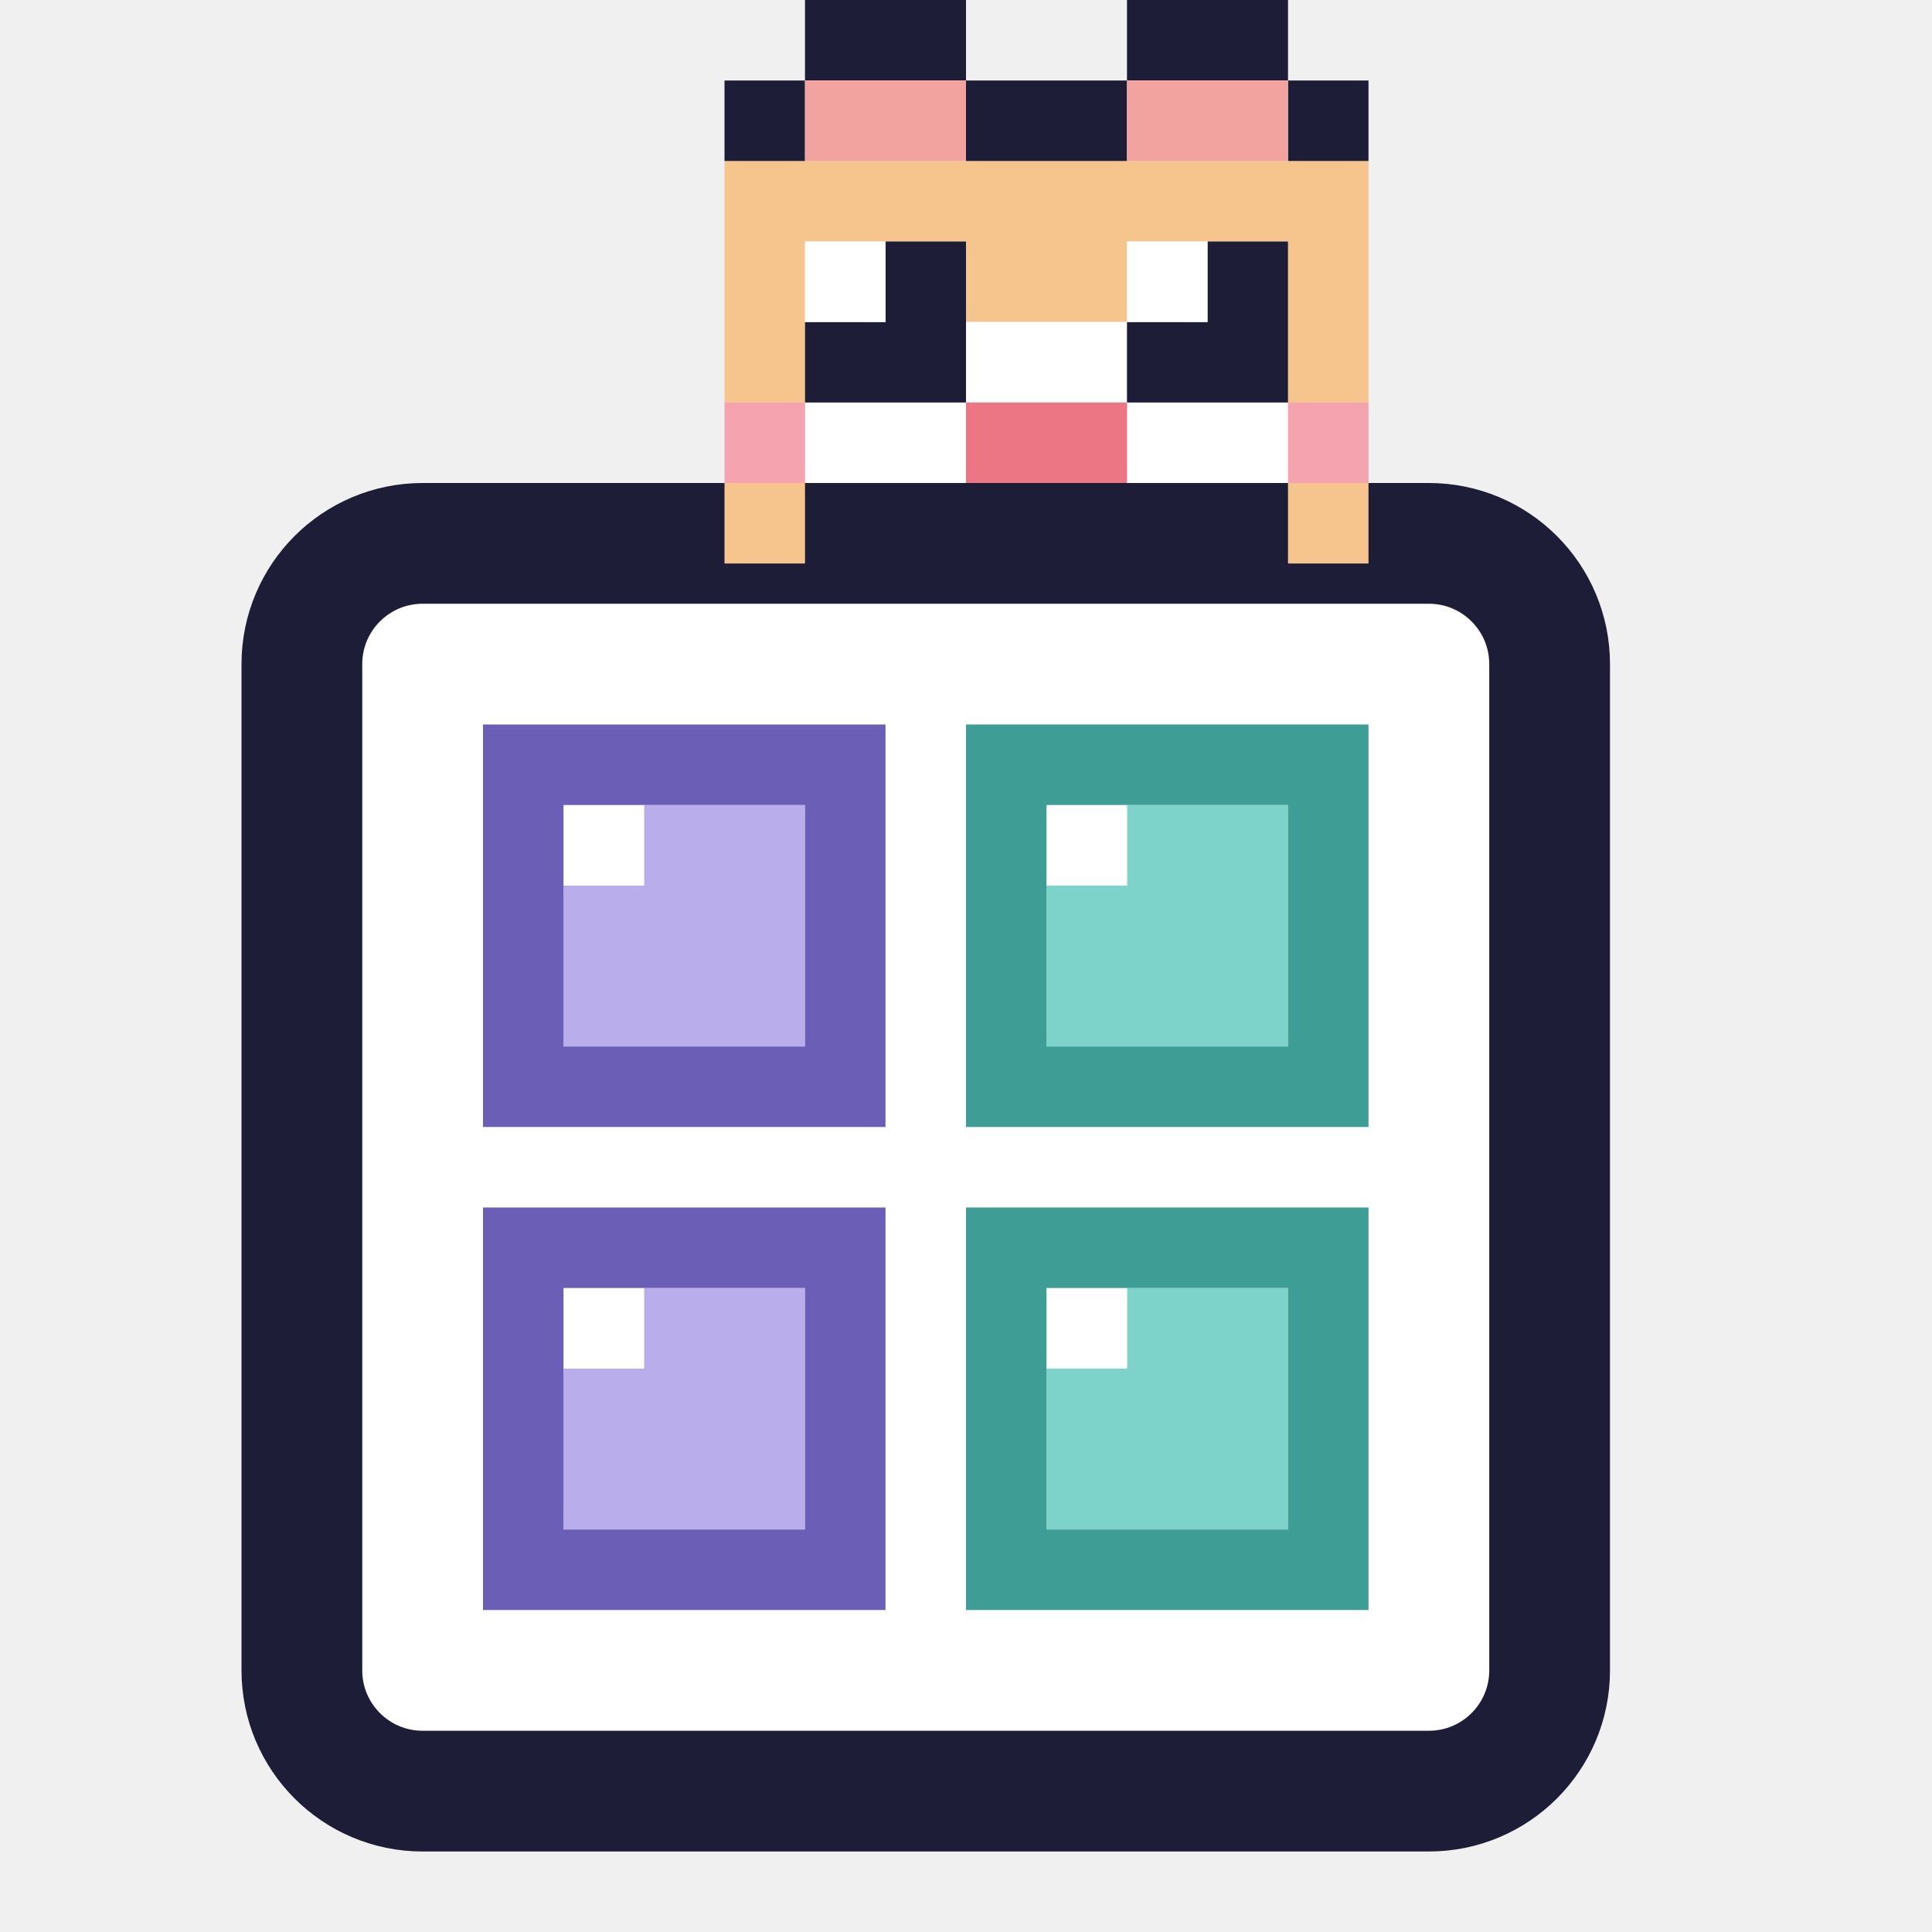
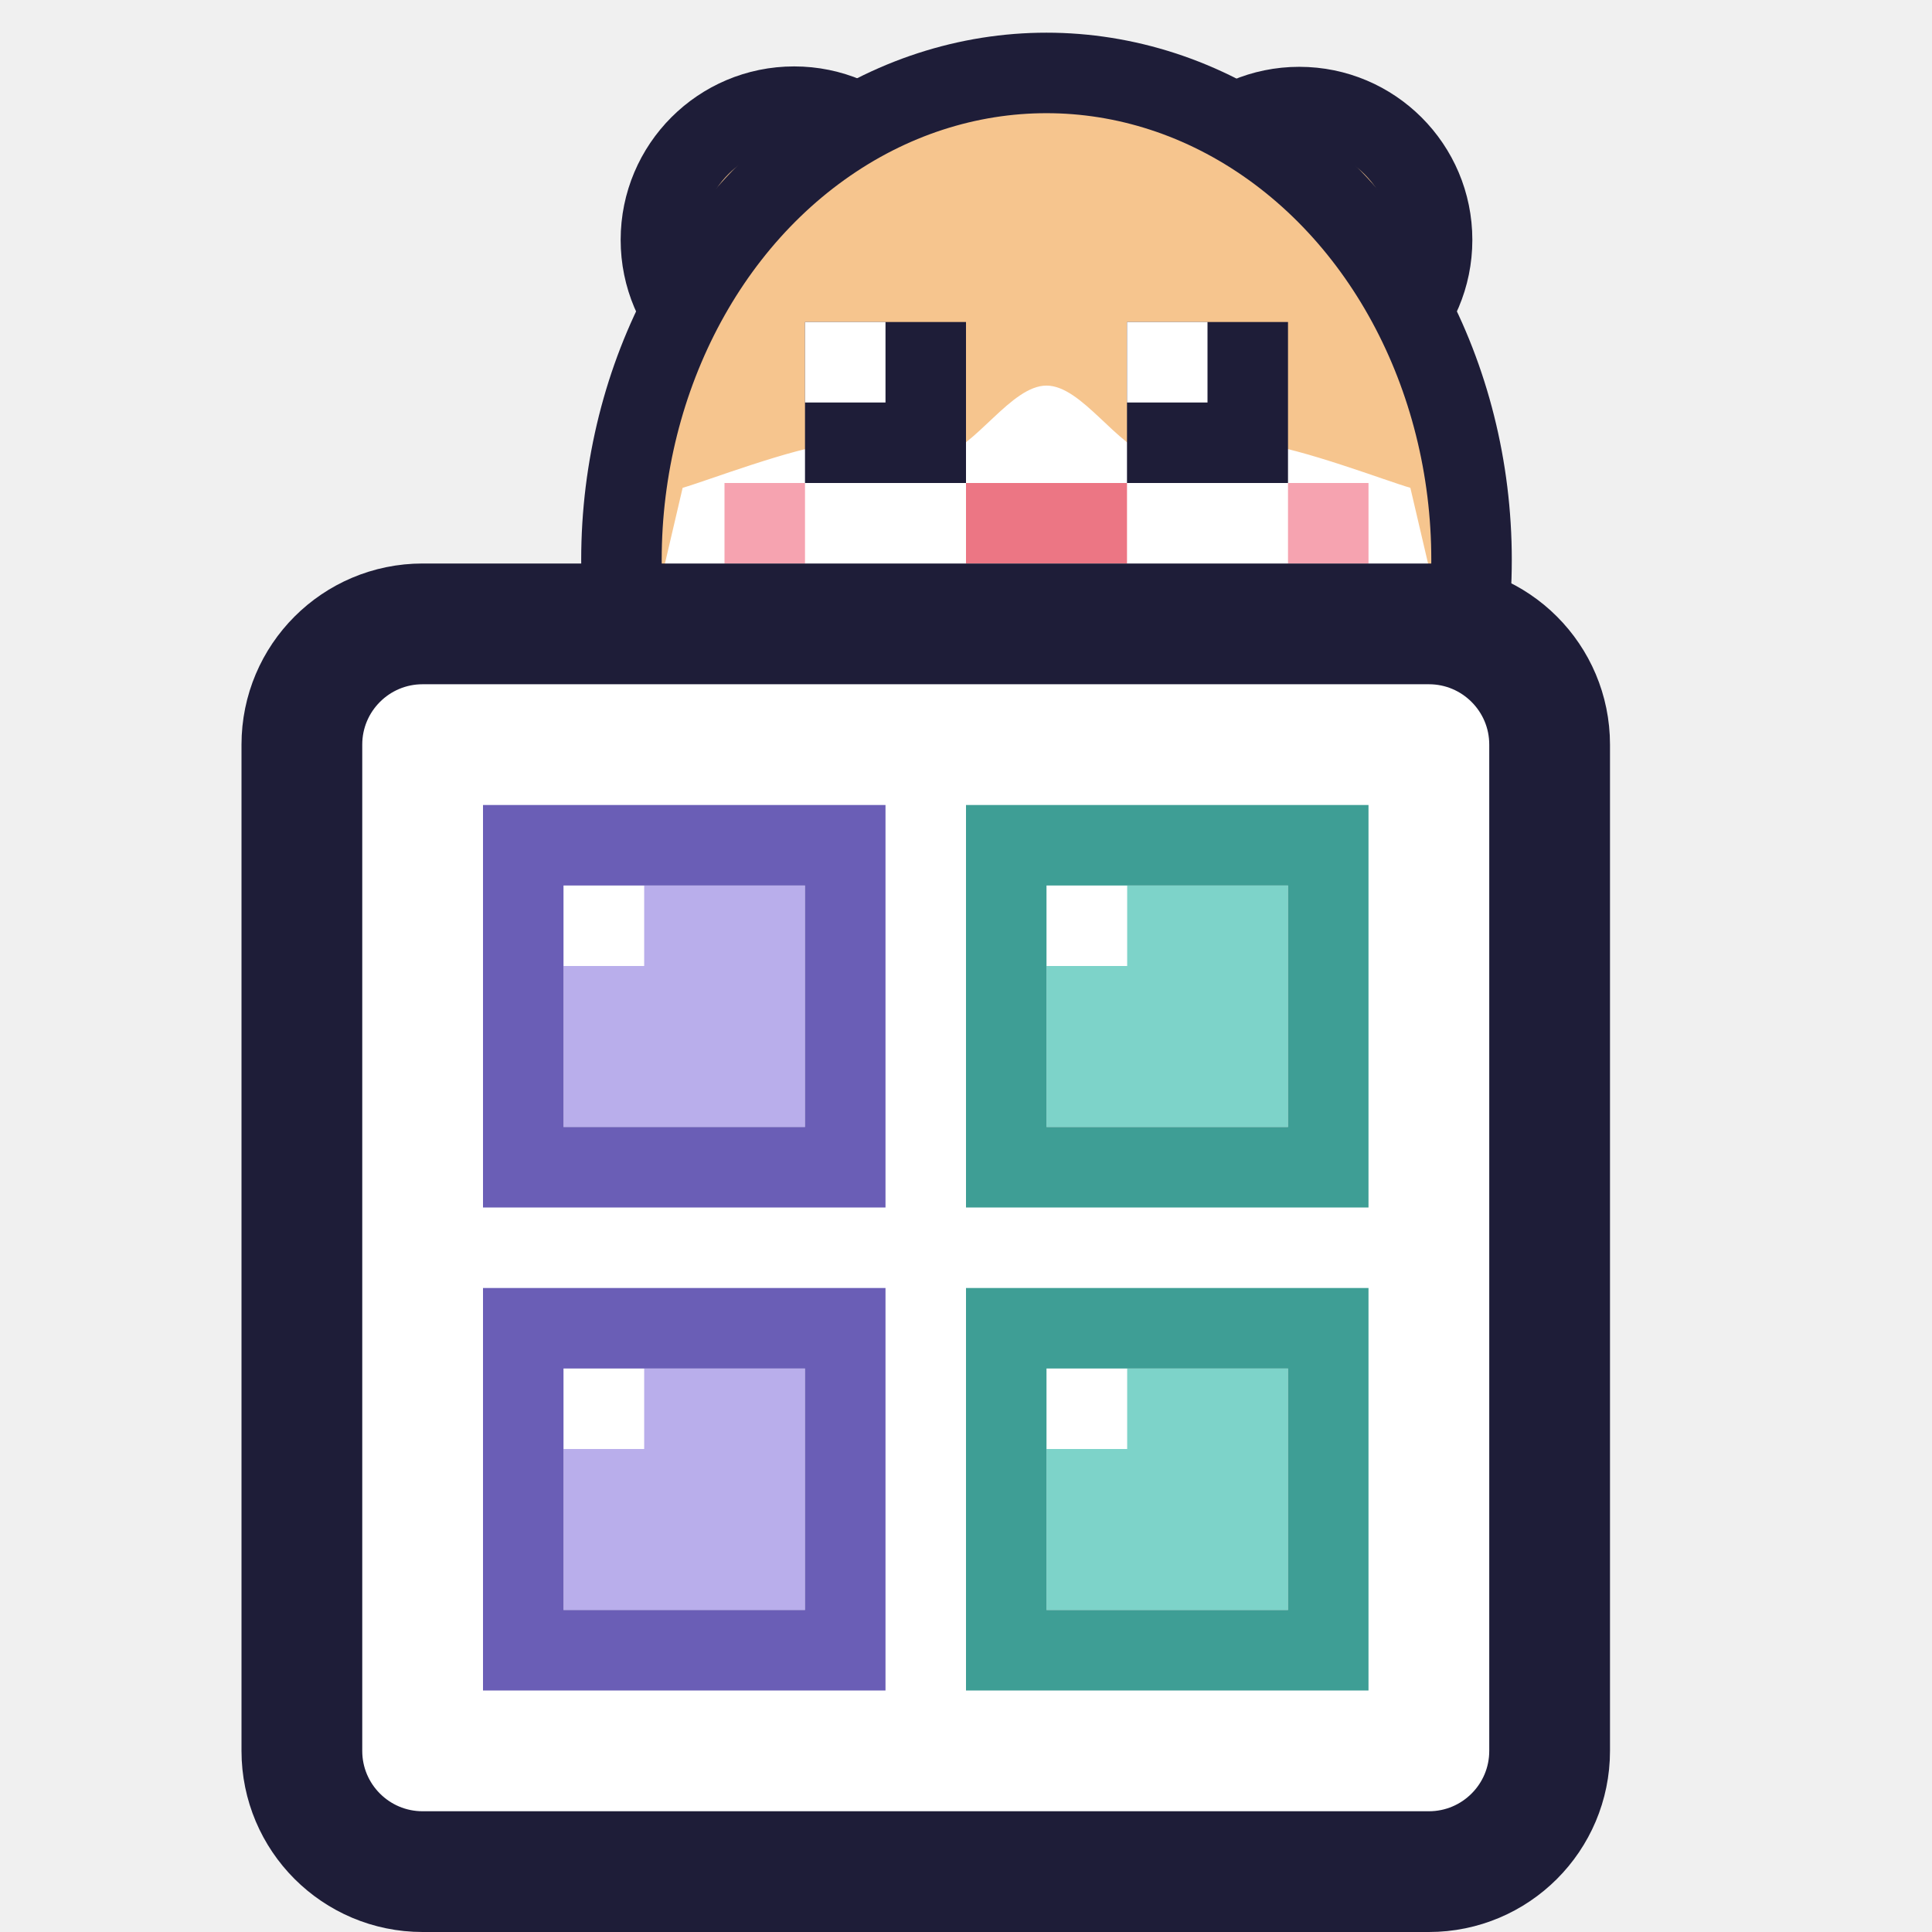
<svg xmlns="http://www.w3.org/2000/svg" width="24" height="24" viewBox="0 0 24 24">
  <g id="hamster">
-     <path id="hm_peach" d="M9 2h8v1h-8ZM9 3h1v1h-1ZM12 3h2v1h-2ZM16 3h1v1h-1ZM9 4h1v1h-1ZM16 4h1v1h-1Z" fill="#F6C58E" />
-     <path id="hm_muzzle" d="M12 4h2v1h-2ZM10 5h2v1h-2ZM14 5h2v1h-2Z" fill="#FFFFFF" />
-     <path id="hm_outline" d="M10 0h2v1h-2ZM14 0h2v1h-2ZM9 1h1v1h-1ZM12 1h2v1h-2ZM16 1h1v1h-1Z" fill="#1E1D38" />
-     <path id="hm_ears_in" d="M10 1h2v1h-2ZM14 1h2v1h-2Z" fill="#F2A3A0" />
-     <path id="hm_eyes" d="M11 3h1v1h-1ZM15 3h1v1h-1ZM10 4h2v1h-2ZM14 4h2v1h-2Z" fill="#1E1D38" />
-     <path id="hm_eyes_hl" d="M10 3h1v1h-1ZM14 3h1v1h-1Z" fill="#FFFFFF" />
-     <path id="hm_blush" d="M9 5h1v1h-1ZM16 5h1v1h-1Z" fill="#F6A3B0" />
-     <path id="hm_nose" d="M12 5h2v1h-2Z" fill="#EC7684" />
+     <path id="hf_ears" d="M8.21 2.98A1.65 1.65 0 1 1 11.52 2.98A1.65 1.65 0 1 1 8.21 2.98ZM14.49 2.98A1.65 1.65 0 1 1 17.79 2.98A1.65 1.65 0 1 1 14.49 2.98Z" fill="#F6C58E" stroke="#1E1D38" stroke-width="1" />
+     <path id="hf_ears_in" d="M9.31 3.2A0.85 0.85 0 1 1 11.02 3.2A0.85 0.85 0 1 1 9.31 3.2ZM14.98 3.2A0.85 0.85 0 1 1 16.69 3.2A0.85 0.85 0 1 1 14.98 3.2Z" fill="#F2A3A0" />
+     <path id="hf_head" d="M7.75 7.6A5.28 6.05 0 1 1 18.25 7.6Z" fill="#F6C58E" stroke="#1E1D38" stroke-width="1" stroke-linejoin="round" />
+     <path id="hf_muzzle" d="M8.48 6.06C8.79 5.97 9.83 5.57 10.36 5.51C10.89 5.45 11.24 5.79 11.68 5.67C12.12 5.56 12.56 4.79 13 4.79C13.44 4.79 13.88 5.56 14.32 5.67C14.76 5.79 15.11 5.45 15.64 5.51C16.17 5.57 17.21 5.97 17.52 6.06L17.88 7.6L8.12 7.6Z" fill="#FFFFFF" />
+     <path id="hf_eyes" d="M10 4h2v2h-2ZM14 4h2v2h-2Z" fill="#1E1D38" />
+     <path id="hf_eyes_hl" d="M10 4h1v1h-1ZM14 4h1v1h-1Z" fill="#FFFFFF" />
+     <path id="hf_nose" d="M12 6h2v1h-2Z" fill="#EC7684" />
+     <path id="hf_blush" d="M9 6h1v1h-1ZM16 6h1v1h-1Z" fill="#F6A3B0" />
  </g>
  <g id="object">
-     <path id="frame" d="M3.75 8.25A1.5 1.5 0 0 1 5.25 6.75L17.75 6.75A1.5 1.5 0 0 1 19.25 8.25L19.25 20.75A1.5 1.5 0 0 1 17.75 22.25L5.25 22.25A1.5 1.5 0 0 1 3.75 20.75Z" fill="#FFFFFF" stroke="#1E1D38" stroke-width="1.5" stroke-linejoin="round" />
-     <path id="tiles_purple" d="M8 10h2v1h-2ZM7 11h3v1h-3ZM7 12h3v1h-3ZM8 16h2v1h-2ZM7 17h3v1h-3ZM7 18h3v1h-3Z" fill="#B9AEEB" />
-     <path id="tiles_teal" d="M14 10h2v1h-2ZM13 11h3v1h-3ZM13 12h3v1h-3ZM14 16h2v1h-2ZM13 17h3v1h-3ZM13 18h3v1h-3Z" fill="#7DD3C9" />
-     <path id="tiles_gloss" d="M7 10h1v1h-1ZM13 10h1v1h-1ZM7 16h1v1h-1ZM13 16h1v1h-1Z" fill="#FFFFFF" />
-     <path id="tiles_purple_ink" d="M6 9h5v1h-5ZM6 10h1v1h-1ZM10 10h1v1h-1ZM6 11h1v1h-1ZM10 11h1v1h-1ZM6 12h1v1h-1ZM10 12h1v1h-1ZM6 13h5v1h-5ZM6 15h5v1h-5ZM6 16h1v1h-1ZM10 16h1v1h-1ZM6 17h1v1h-1ZM10 17h1v1h-1ZM6 18h1v1h-1ZM10 18h1v1h-1ZM6 19h5v1h-5Z" fill="#6A5EB6" />
-     <path id="tiles_teal_ink" d="M12 9h5v1h-5ZM12 10h1v1h-1ZM16 10h1v1h-1ZM12 11h1v1h-1ZM16 11h1v1h-1ZM12 12h1v1h-1ZM16 12h1v1h-1ZM12 13h5v1h-5ZM12 15h5v1h-5ZM12 16h1v1h-1ZM16 16h1v1h-1ZM12 17h1v1h-1ZM16 17h1v1h-1ZM12 18h1v1h-1ZM16 18h1v1h-1ZM12 19h5v1h-5Z" fill="#3E9E95" />
-   </g>
-   <g id="front">
-     <path id="paw_peach" d="M9 6h1v1h-1ZM16 6h1v1h-1Z" fill="#F6C58E" />
+     <path id="frame" d="M3.75 9.25A1.5 1.5 0 0 1 5.25 7.75L17.75 7.75A1.5 1.5 0 0 1 19.25 9.25L19.25 21.75A1.5 1.5 0 0 1 17.75 23.25L5.25 23.25A1.5 1.5 0 0 1 3.75 21.75Z" fill="#FFFFFF" stroke="#1E1D38" stroke-width="1.5" stroke-linejoin="round" />
+     <path id="tiles_purple" d="M8 11h2v1h-2ZM7 12h3v1h-3ZM7 13h3v1h-3ZM8 17h2v1h-2ZM7 18h3v1h-3ZM7 19h3v1h-3Z" fill="#B9AEEB" />
+     <path id="tiles_teal" d="M14 11h2v1h-2ZM13 12h3v1h-3ZM13 13h3v1h-3ZM14 17h2v1h-2ZM13 18h3v1h-3ZM13 19h3v1h-3Z" fill="#7DD3C9" />
+     <path id="tiles_gloss" d="M7 11h1v1h-1ZM13 11h1v1h-1ZM7 17h1v1h-1ZM13 17h1v1h-1Z" fill="#FFFFFF" />
+     <path id="tiles_purple_ink" d="M6 10h5v1h-5ZM6 11h1v1h-1ZM10 11h1v1h-1ZM6 12h1v1h-1ZM10 12h1v1h-1ZM6 13h1v1h-1ZM10 13h1v1h-1ZM6 14h5v1h-5ZM6 16h5v1h-5ZM6 17h1v1h-1ZM10 17h1v1h-1ZM6 18h1v1h-1ZM10 18h1v1h-1ZM6 19h1v1h-1ZM10 19h1v1h-1ZM6 20h5v1h-5Z" fill="#6A5EB6" />
+     <path id="tiles_teal_ink" d="M12 10h5v1h-5ZM12 11h1v1h-1ZM16 11h1v1h-1ZM12 12h1v1h-1ZM16 12h1v1h-1ZM12 13h1v1h-1ZM16 13h1v1h-1ZM12 14h5v1h-5ZM12 16h5v1h-5ZM12 17h1v1h-1ZM16 17h1v1h-1ZM12 18h1v1h-1ZM16 18h1v1h-1ZM12 19h1v1h-1ZM16 19h1v1h-1ZM12 20h5v1h-5Z" fill="#3E9E95" />
  </g>
</svg>
